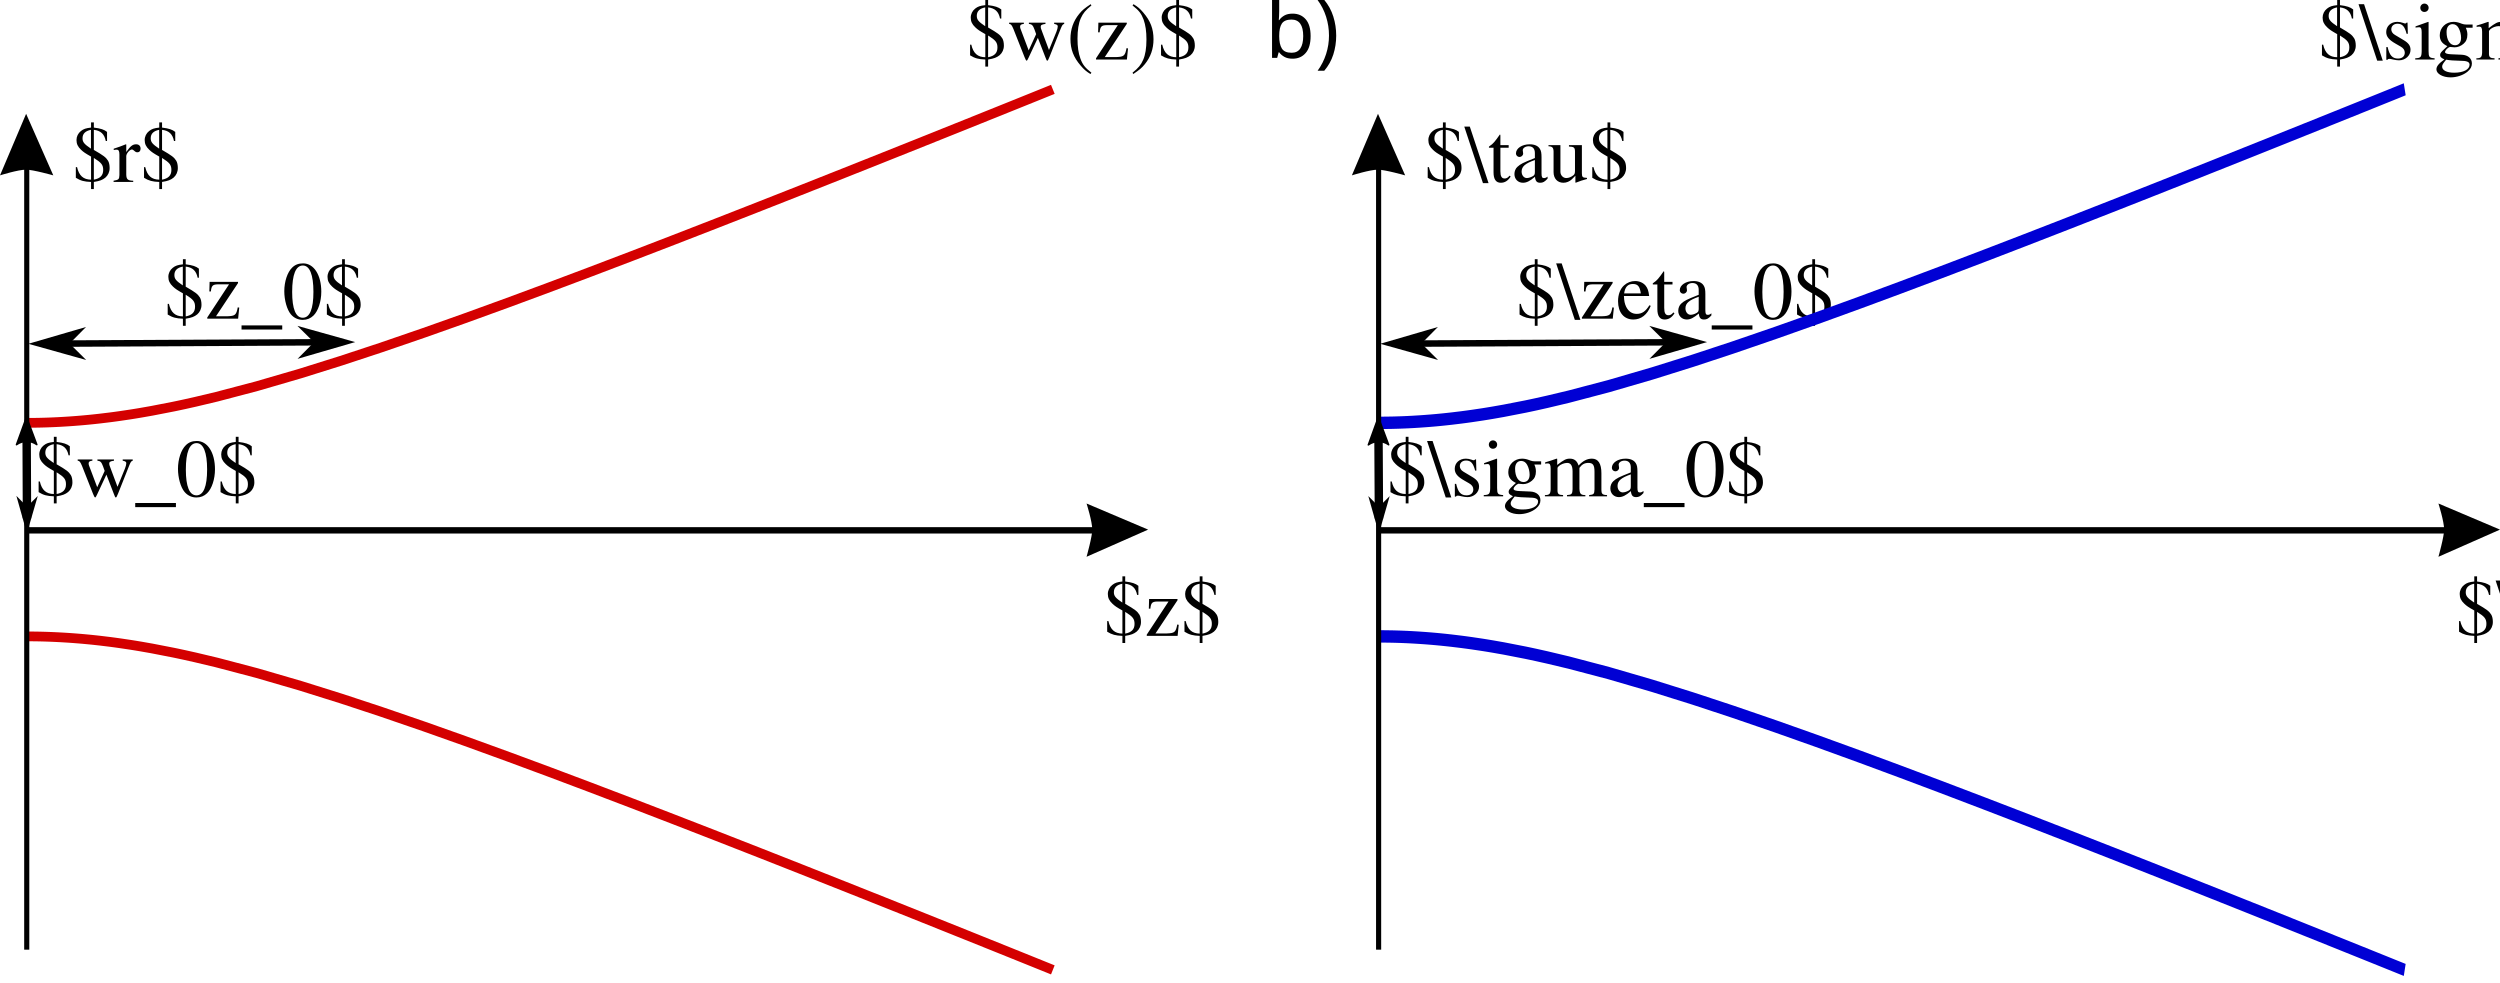
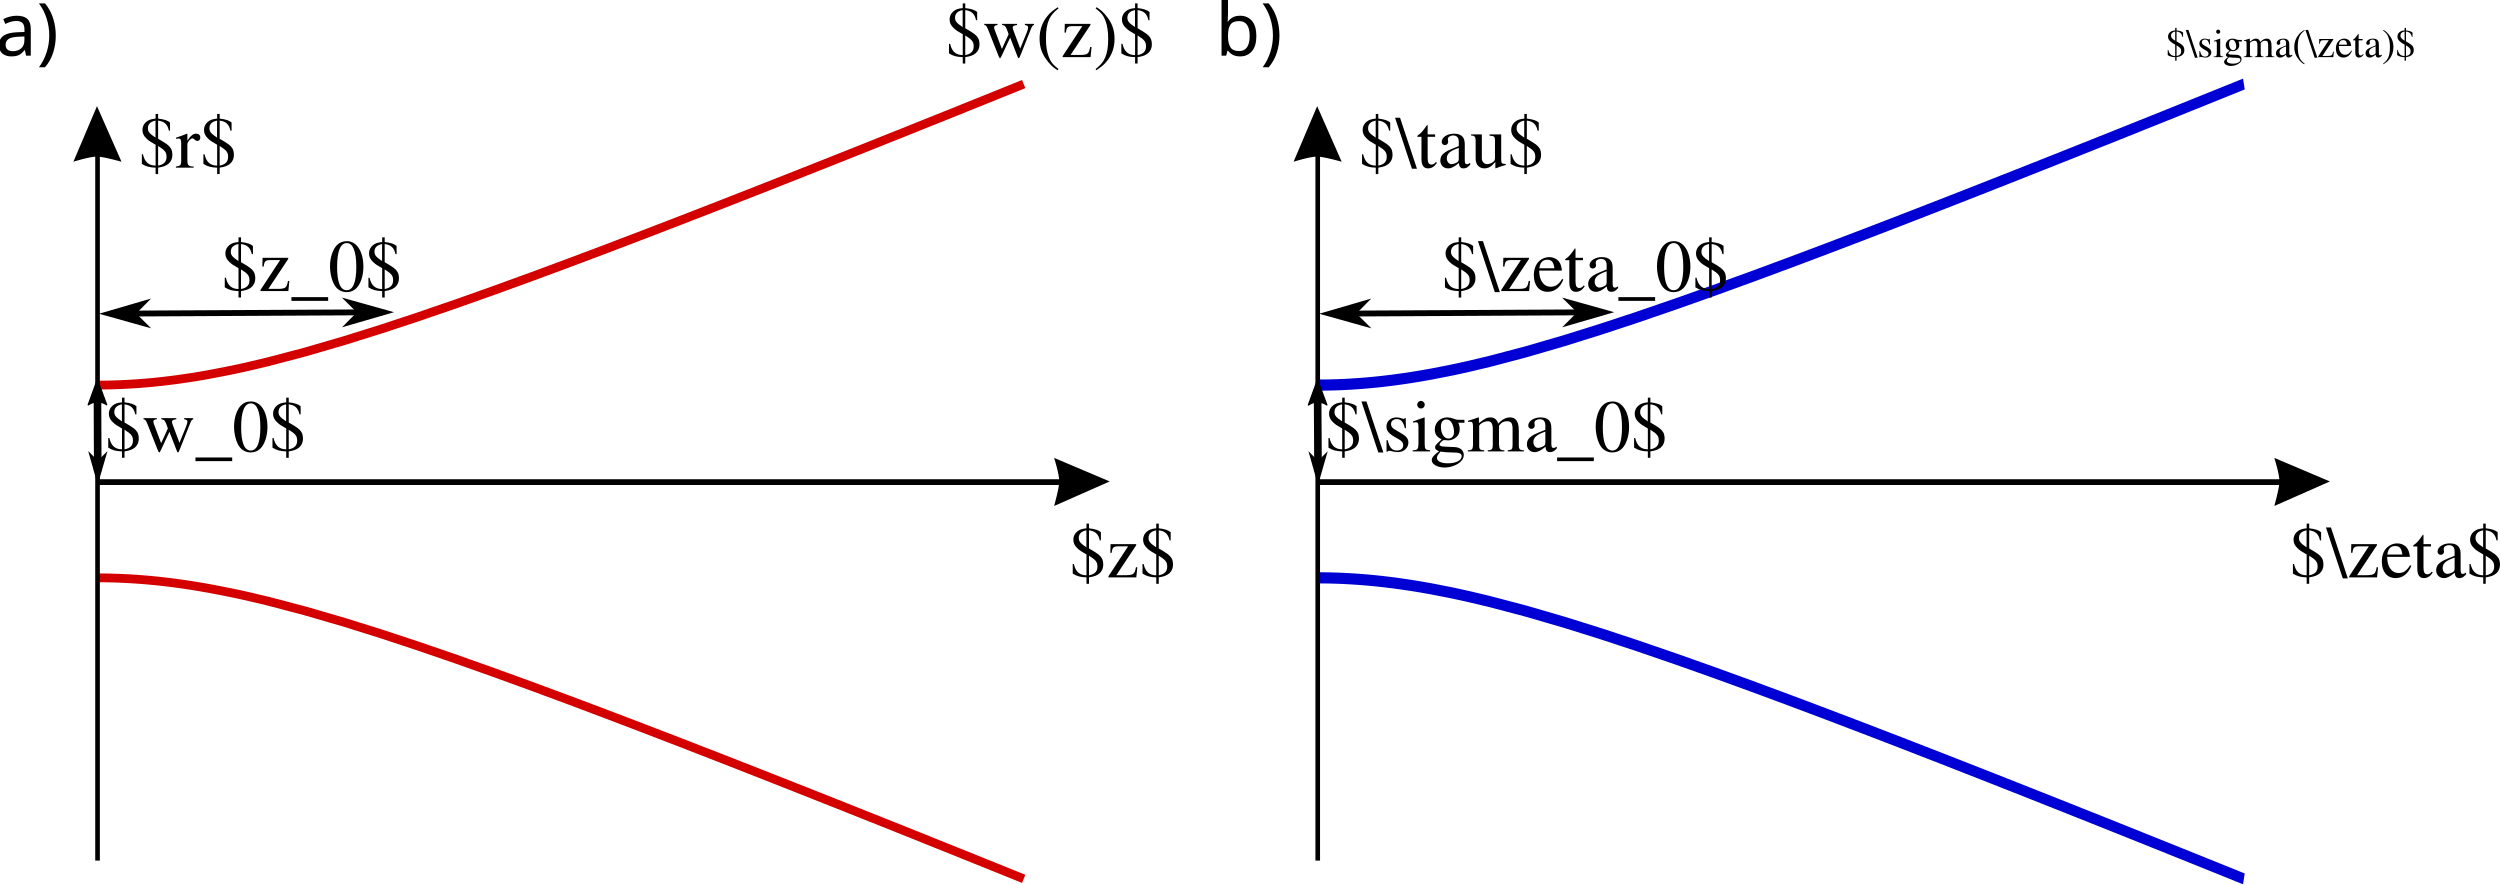
- <svg xmlns="http://www.w3.org/2000/svg" width="217.22mm" height="85.335mm" viewBox="0 0 769.677 302.369" id="svg4927" version="1.1">
+ <svg xmlns="http://www.w3.org/2000/svg" width="240.663mm" height="85.123mm" viewBox="0 0 852.743 301.617" id="svg4927" version="1.1">
  <defs id="defs4929">
-     <marker orient="auto" refY="0.0" refX="0.0" id="Arrow1Sstart" style="overflow:visible">
-       <path id="path959" d="M 0.0,0.0 L 5.0,-5.0 L -12.5,0.0 L 5.0,5.0 L 0.0,0.0 z " style="fill-rule:evenodd;stroke:#000000;stroke-width:1pt;stroke-opacity:1;fill:#000000;fill-opacity:1" transform="scale(0.2) translate(6,0)" />
+     <marker orient="auto" refY="0" refX="0" id="Arrow1Sstart" style="overflow:visible">
+       <path id="path959" d="M 0,0 5,-5 -12.5,0 5,5 Z" style="fill:#000000;fill-opacity:1;fill-rule:evenodd;stroke:#000000;stroke-width:1pt;stroke-opacity:1" transform="matrix(0.2,0,0,0.2,1.2,0)" />
    </marker>
-     <marker orient="auto" refY="0.0" refX="0.0" id="marker1267" style="overflow:visible;">
-       <path id="path1265" style="fill-rule:evenodd;stroke-width:0.625;stroke-linejoin:round;stroke:#000000;stroke-opacity:1;fill:#000000;fill-opacity:1" d="M 8.719,4.034 L -2.207,0.016 L 8.719,-4.002 C 6.973,-1.63 6.983,1.616 8.719,4.034 z " transform="scale(0.3) rotate(180) translate(-2.3,0)" />
+     <marker orient="auto" refY="0" refX="0" id="marker1267" style="overflow:visible">
+       <path id="path1265" style="fill:#000000;fill-opacity:1;fill-rule:evenodd;stroke:#000000;stroke-width:0.625;stroke-linejoin:round;stroke-opacity:1" d="M 8.719,4.034 -2.207,0.016 8.719,-4.002 c -1.745,2.372 -1.735,5.617 -6e-7,8.035 z" transform="matrix(-0.3,0,0,-0.3,0.69,0)" />
    </marker>
-     <marker orient="auto" refY="0.0" refX="0.0" id="Arrow2Send" style="overflow:visible;">
-       <path id="path980" style="fill-rule:evenodd;stroke-width:0.625;stroke-linejoin:round;stroke:#000000;stroke-opacity:1;fill:#000000;fill-opacity:1" d="M 8.719,4.034 L -2.207,0.016 L 8.719,-4.002 C 6.973,-1.63 6.983,1.616 8.719,4.034 z " transform="scale(0.3) rotate(180) translate(-2.3,0)" />
+     <marker orient="auto" refY="0" refX="0" id="Arrow2Send" style="overflow:visible">
+       <path id="path980" style="fill:#000000;fill-opacity:1;fill-rule:evenodd;stroke:#000000;stroke-width:0.625;stroke-linejoin:round;stroke-opacity:1" d="M 8.719,4.034 -2.207,0.016 8.719,-4.002 c -1.745,2.372 -1.735,5.617 -6e-7,8.035 z" transform="matrix(-0.3,0,0,-0.3,0.69,0)" />
    </marker>
    <marker orient="auto" refY="0" refX="0" id="Arrow1Mstart-17" style="overflow:visible">
-       <path id="path4575-70" d="M 0,0 5,-5 -12.5,0 5,5 0,0 Z" style="fill-rule:evenodd;stroke:#000000;stroke-width:1pt" transform="matrix(0.4,0,0,0.4,4,0)" />
+       <path id="path4575-70" d="M 0,0 5,-5 -12.5,0 5,5 Z" style="fill-rule:evenodd;stroke:#000000;stroke-width:1pt" transform="matrix(0.4,0,0,0.4,4,0)" />
    </marker>
    <marker orient="auto" refY="0" refX="0" id="Arrow1Mend-76" style="overflow:visible">
-       <path id="path4578-4" d="M 0,0 5,-5 -12.5,0 5,5 0,0 Z" style="fill-rule:evenodd;stroke:#000000;stroke-width:1pt" transform="matrix(-0.4,0,0,-0.4,-4,0)" />
+       <path id="path4578-4" d="M 0,0 5,-5 -12.5,0 5,5 Z" style="fill-rule:evenodd;stroke:#000000;stroke-width:1pt" transform="matrix(-0.4,0,0,-0.4,-4,0)" />
    </marker>
    <marker orient="auto" refY="0" refX="0" id="Arrow1Mstart-17-3" style="overflow:visible">
-       <path id="path4575-70-6" d="M 0,0 5,-5 -12.5,0 5,5 0,0 Z" style="fill-rule:evenodd;stroke:#000000;stroke-width:1pt" transform="matrix(0.4,0,0,0.4,4,0)" />
+       <path id="path4575-70-6" d="M 0,0 5,-5 -12.5,0 5,5 Z" style="fill-rule:evenodd;stroke:#000000;stroke-width:1pt" transform="matrix(0.4,0,0,0.4,4,0)" />
    </marker>
    <marker orient="auto" refY="0" refX="0" id="Arrow1Mend-76-7" style="overflow:visible">
-       <path id="path4578-4-5" d="M 0,0 5,-5 -12.5,0 5,5 0,0 Z" style="fill-rule:evenodd;stroke:#000000;stroke-width:1pt" transform="matrix(-0.4,0,0,-0.4,-4,0)" />
+       <path id="path4578-4-5" d="M 0,0 5,-5 -12.5,0 5,5 Z" style="fill-rule:evenodd;stroke:#000000;stroke-width:1pt" transform="matrix(-0.4,0,0,-0.4,-4,0)" />
    </marker>
    <marker orient="auto" refY="0" refX="0" id="Arrow1Mstart-17-36" style="overflow:visible">
      <path id="path4575-70-7" d="M 0,0 5,-5 -12.5,0 5,5 Z" style="fill-rule:evenodd;stroke:#000000;stroke-width:1pt" transform="matrix(0.4,0,0,0.4,4,0)" />
    </marker>
    <marker orient="auto" refY="0" refX="0" id="Arrow1Mend-76-5" style="overflow:visible">
      <path id="path4578-4-3" d="M 0,0 5,-5 -12.5,0 5,5 Z" style="fill-rule:evenodd;stroke:#000000;stroke-width:1pt" transform="matrix(-0.4,0,0,-0.4,-4,0)" />
    </marker>
    <marker orient="auto" refY="0" refX="0" id="Arrow1Sstart-6" style="overflow:visible">
      <path id="path959-2" d="M 0,0 5,-5 -12.5,0 5,5 Z" style="fill:#000000;fill-opacity:1;fill-rule:evenodd;stroke:#000000;stroke-width:1pt;stroke-opacity:1" transform="matrix(0.2,0,0,0.2,1.2,0)" />
    </marker>
    <marker orient="auto" refY="0" refX="0" id="Arrow2Send-9" style="overflow:visible">
      <path id="path980-1" style="fill:#000000;fill-opacity:1;fill-rule:evenodd;stroke:#000000;stroke-width:0.625;stroke-linejoin:round;stroke-opacity:1" d="M 8.719,4.034 -2.207,0.016 8.719,-4.002 c -1.745,2.372 -1.735,5.617 -6e-7,8.035 z" transform="matrix(-0.3,0,0,-0.3,0.69,0)" />
    </marker>
  </defs>
-   <g id="layer1" transform="translate(-410.651,-21.13141)">
-     <g id="g92">
-       <text style="font-size:18.333px;line-height:0%;font-family:Times;fill:#000000;stroke-width:2;stroke-miterlimit:4;stroke-dasharray:none" id="text208-0" font-size="10px" y="216.899" x="1166.614">
-         <tspan style="font-style:normal;font-variant:normal;font-weight:normal;font-stretch:normal;font-size:25.208px;font-family:'Nimbus Roman No9 L';-inkscape-font-specification:'Nimbus Roman No9 L'" id="tspan4720-93">$\zeta$</tspan>
-       </text>
-       <text style="font-size:18.333px;line-height:0%;font-family:Times;fill:#000000;stroke-width:2;stroke-miterlimit:4;stroke-dasharray:none" id="text208-5-6" font-size="10px" y="77.148" x="849.089">
-         <tspan style="font-style:normal;font-variant:normal;font-weight:normal;font-stretch:normal;font-size:25.208px;font-family:'Nimbus Roman No9 L';-inkscape-font-specification:'Nimbus Roman No9 L'" id="tspan4720-9-0">$\tau$</tspan>
-       </text>
-       <text id="text5306-6" y="173.926" x="837.631" style="font-style:normal;font-variant:normal;font-weight:normal;font-stretch:normal;line-height:0%;font-family:msbm10;-inkscape-font-specification:msbm10;letter-spacing:0px;word-spacing:0px;fill:#000000;fill-opacity:1;stroke:none;stroke-width:1px;stroke-linecap:butt;stroke-linejoin:miter;stroke-opacity:1" xml:space="preserve">
-         <tspan style="font-style:normal;font-variant:normal;font-weight:normal;font-stretch:normal;font-size:25.208px;line-height:1.25;font-family:'Nimbus Roman No9 L';-inkscape-font-specification:'Nimbus Roman No9 L'" y="173.926" x="837.631" id="tspan5308-2">$\sigma_0$</tspan>
-       </text>
-       <text id="text5306-8-6" y="39.457" x="1124.408" style="font-style:normal;font-variant:normal;font-weight:normal;font-stretch:normal;line-height:0%;font-family:msbm10;-inkscape-font-specification:msbm10;letter-spacing:0px;word-spacing:0px;fill:#000000;fill-opacity:1;stroke:none;stroke-width:1px;stroke-linecap:butt;stroke-linejoin:miter;stroke-opacity:1" xml:space="preserve">
-         <tspan style="font-style:normal;font-variant:normal;font-weight:normal;font-stretch:normal;font-size:25.208px;line-height:1.25;font-family:'Nimbus Roman No9 L';-inkscape-font-specification:'Nimbus Roman No9 L'" y="39.457" x="1124.408" id="tspan5308-5-1">$\sigma(\zeta)$</tspan>
-       </text>
-       <text id="text4587-3-8" y="119.251" x="877.37" style="font-style:normal;font-weight:normal;line-height:0%;font-family:sans-serif;letter-spacing:0px;word-spacing:0px;fill:#000000;fill-opacity:1;stroke:none" xml:space="preserve">
-         <tspan style="font-style:normal;font-variant:normal;font-weight:normal;font-stretch:normal;font-size:25.208px;line-height:1.25;font-family:'Nimbus Roman No9 L';-inkscape-font-specification:'Nimbus Roman No9 L'" y="119.251" x="877.37" id="tspan4589-3-7">$\zeta_0$</tspan>
-       </text>
-       <text style="font-size:18.333px;line-height:0%;font-family:Times;fill:#000000;stroke-width:2;stroke-miterlimit:4;stroke-dasharray:none" id="text208" font-size="10px" y="216.899" x="750.411">
-         <tspan style="font-style:normal;font-variant:normal;font-weight:normal;font-stretch:normal;font-size:25.208px;font-family:'Nimbus Roman No9 L';-inkscape-font-specification:'Nimbus Roman No9 L'" id="tspan4720">$z$</tspan>
-       </text>
-       <text style="font-size:18.333px;line-height:0%;font-family:Times;fill:#000000;stroke-width:2;stroke-miterlimit:4;stroke-dasharray:none" id="text208-5" font-size="10px" y="77.148" x="432.886">
-         <tspan style="font-style:normal;font-variant:normal;font-weight:normal;font-stretch:normal;font-size:25.208px;font-family:'Nimbus Roman No9 L';-inkscape-font-specification:'Nimbus Roman No9 L'" id="tspan4720-9">$r$</tspan>
-       </text>
-       <text id="text5306" y="173.926" x="421.428" style="font-style:normal;font-variant:normal;font-weight:normal;font-stretch:normal;line-height:0%;font-family:msbm10;-inkscape-font-specification:msbm10;letter-spacing:0px;word-spacing:0px;fill:#000000;fill-opacity:1;stroke:none;stroke-width:1px;stroke-linecap:butt;stroke-linejoin:miter;stroke-opacity:1" xml:space="preserve">
-         <tspan style="font-style:normal;font-variant:normal;font-weight:normal;font-stretch:normal;font-size:25.208px;line-height:1.25;font-family:'Nimbus Roman No9 L';-inkscape-font-specification:'Nimbus Roman No9 L'" y="173.926" x="421.428" id="tspan5308">$w_0$</tspan>
-       </text>
-       <text id="text5306-8" y="39.457" x="708.205" style="font-style:normal;font-variant:normal;font-weight:normal;font-stretch:normal;line-height:0%;font-family:msbm10;-inkscape-font-specification:msbm10;letter-spacing:0px;word-spacing:0px;fill:#000000;fill-opacity:1;stroke:none;stroke-width:1px;stroke-linecap:butt;stroke-linejoin:miter;stroke-opacity:1" xml:space="preserve">
-         <tspan style="font-style:normal;font-variant:normal;font-weight:normal;font-stretch:normal;font-size:25.208px;line-height:1.25;font-family:'Nimbus Roman No9 L';-inkscape-font-specification:'Nimbus Roman No9 L'" y="39.457" x="708.205" id="tspan5308-5">$w(z)$</tspan>
-       </text>
-       <text id="text4587-3" y="119.251" x="461.167" style="font-style:normal;font-weight:normal;line-height:0%;font-family:sans-serif;letter-spacing:0px;word-spacing:0px;fill:#000000;fill-opacity:1;stroke:none" xml:space="preserve">
-         <tspan style="font-style:normal;font-variant:normal;font-weight:normal;font-stretch:normal;font-size:25.208px;line-height:1.25;font-family:'Nimbus Roman No9 L';-inkscape-font-specification:'Nimbus Roman No9 L'" y="119.251" x="461.167" id="tspan4589-3">$z_0$</tspan>
-       </text>
-     </g>
+   <g id="layer1" transform="translate(-385.6116,-19.96067)">
    <g id="g129">
      <polyline transform="matrix(0.9844103,0,0,0.9463322,762.6414,131.2133)" style="fill:none;stroke:#000000;stroke-width:2.072;stroke-miterlimit:4;stroke-dasharray:none;stroke-opacity:1" id="polyline194-5" points="74.1,56.212 409.608,56.212 " />
      <path id="polyline158-6" d="m 246.786,45.081 0.105,-1e-4 0.105,-3e-4 0.105,-3e-4 0.105,-4e-4 0.105,-4e-4 0.104,-5e-4 0.105,-6e-4 0.105,-7e-4 0.105,-7e-4 0.105,-7e-4 0.105,-9e-4 0.209,-0.002 0.105,-10e-4 0.105,-0.001 0.21,-0.002 0.105,-0.001 0.105,-0.001 0.209,-0.003 0.105,-0.002 0.105,-0.002 0.21,-0.003 0.419,-0.008 0.114,-0.002 0.114,-0.002 0.227,-0.005 0.455,-0.011 0.114,-0.003 0.114,-0.003 0.227,-0.006 0.455,-0.013 0.114,-0.004 0.114,-0.004 0.227,-0.007 0.455,-0.016 0.91,-0.035 0.114,-0.005 0.114,-0.005 0.228,-0.01 0.455,-0.02 0.91,-0.044 0.113,-0.006 0.114,-0.006 0.228,-0.012 0.455,-0.025 0.91,-0.054 0.106,-0.007 0.106,-0.007 0.212,-0.013 0.425,-0.028 0.849,-0.058 1.699,-0.128 0.106,-0.009 0.106,-0.009 0.212,-0.017 0.425,-0.035 0.849,-0.073 1.699,-0.157 0.115,-0.011 0.115,-0.011 0.23,-0.023 0.46,-0.046 0.921,-0.095 1.841,-0.201 3.682,-0.445 0.112,-0.015 0.113,-0.015 0.226,-0.029 0.452,-0.059 0.904,-0.121 1.807,-0.251 3.615,-0.534 6.743,-1.102 7.312,-1.322 6.826,-1.327 6.691,-1.37 7.261,-1.548 6.775,-1.49 7.344,-1.655 6.857,-1.576 6.723,-1.569 7.293,-1.724 6.806,-1.626 7.376,-1.778 7.241,-1.759 6.755,-1.651 7.325,-1.8 6.838,-1.688 6.703,-1.661 7.273,-1.809 6.787,-1.693 0.118,-0.03 0.119,-0.03 0.237,-0.059 0.473,-0.118 0.947,-0.237 1.894,-0.474 0.118,-0.03 0.119,-0.03 0.237,-0.059 0.473,-0.118 0.947,-0.237 0.118,-0.03 0.119,-0.03 0.237,-0.059 0.473,-0.119 0.118,-0.03 0.119,-0.03 0.236,-0.059 0.119,-0.03 0.118,-0.03 0.119,-0.03 0.118,-0.03" style="fill:none;stroke:#0000d4;stroke-width:1.29;stroke-miterlimit:4;stroke-dasharray:none;stroke-opacity:1" transform="matrix(1.831894,0,0,2.953207,383.4319,18.17918)" />
      <path id="polyline160-2" d="m 246.577,67.344 0.104,1e-4 0.105,1e-4 0.105,10e-5 0.105,3e-4 0.105,3e-4 0.105,4e-4 0.105,4e-4 0.104,5e-4 0.105,6e-4 0.105,7e-4 0.105,7e-4 0.105,7e-4 0.105,9e-4 0.209,0.002 0.105,0.001 0.105,0.001 0.21,0.002 0.105,0.001 0.105,0.001 0.209,0.003 0.105,0.002 0.105,0.002 0.21,0.003 0.419,0.008 0.114,0.002 0.114,0.002 0.227,0.005 0.455,0.011 0.114,0.003 0.114,0.003 0.227,0.006 0.455,0.013 0.114,0.004 0.114,0.004 0.227,0.007 0.455,0.016 0.91,0.035 0.114,0.005 0.114,0.005 0.228,0.01 0.455,0.02 0.91,0.044 0.113,0.006 0.114,0.006 0.228,0.012 0.455,0.025 0.91,0.054 0.106,0.007 0.106,0.007 0.212,0.013 0.425,0.028 0.849,0.058 1.699,0.128 0.106,0.009 0.106,0.009 0.212,0.017 0.425,0.035 0.849,0.073 1.699,0.157 0.115,0.011 0.115,0.011 0.23,0.023 0.46,0.046 0.921,0.095 1.841,0.201 3.682,0.445 0.112,0.015 0.113,0.015 0.226,0.029 0.452,0.059 0.904,0.121 1.807,0.251 3.615,0.534 6.743,1.102 7.312,1.322 6.826,1.327 6.691,1.37 7.261,1.548 6.775,1.49 7.344,1.655 6.857,1.576 6.723,1.569 7.293,1.724 6.806,1.626 7.376,1.778 7.241,1.759 6.755,1.651 7.325,1.8 6.838,1.688 6.703,1.661 7.273,1.809 6.787,1.693 0.118,0.03 0.119,0.029 0.237,0.059 0.473,0.119 0.947,0.236 1.894,0.474 0.118,0.03 0.119,0.029 0.237,0.059 0.473,0.119 0.947,0.237 0.118,0.03 0.119,0.029 0.237,0.06 0.473,0.118 0.118,0.03 0.119,0.029 0.236,0.06 0.119,0.029 0.118,0.03 0.119,0.03 0.118,0.029" style="fill:none;stroke:#0000d4;stroke-width:1.29;stroke-miterlimit:4;stroke-dasharray:none;stroke-opacity:1" transform="matrix(1.831894,0,0,2.953207,383.4319,18.17918)" />
-       <polygon transform="matrix(1.831894,0,0,2.953207,412.7644,18.17918)" style="opacity:1;fill:#000000;fill-rule:evenodd;stroke:none" id="polygon201-1" points="409.137,57.887 408.805,58.699 408.653,59.044 419,56.212 408.653,53.49 408.653,53.49 408.805,53.799 409.137,54.542 409.313,54.989 409.466,55.44 409.572,55.859 409.608,56.212 409.572,56.532 409.466,56.946 409.313,57.412 " />
+       <polygon transform="matrix(1.831894,0,0,2.953207,412.7644,18.17918)" style="opacity:1;fill:#000000;fill-rule:evenodd;stroke:none" id="polygon201-1" points="408.653,59.044 419,56.212 408.653,53.49 408.653,53.49 408.805,53.799 409.137,54.542 409.313,54.989 409.466,55.44 409.572,55.859 409.608,56.212 409.572,56.532 409.466,56.946 409.313,57.412 409.137,57.887 408.805,58.699 " />
      <path id="path6432-6-7" d="m 932.271,126.466 -1.416,0.007 -91.326,0.48" style="fill:none;stroke:#000000;stroke-width:2;stroke-linecap:butt;stroke-linejoin:miter;stroke-miterlimit:4;stroke-dasharray:none;stroke-opacity:1;marker-start:url(#Arrow1Mstart-17-3);marker-end:url(#Arrow1Mend-76-7)" />
    </g>
-     <polygon points="408.805,58.699 408.653,59.044 419,56.212 408.653,53.49 408.653,53.49 408.805,53.799 409.137,54.542 409.313,54.989 409.466,55.44 409.572,55.859 409.608,56.212 409.572,56.532 409.466,56.946 409.313,57.412 409.137,57.887 " id="polygon201-6-2" style="opacity:1;fill:#000000;fill-rule:evenodd;stroke:none" transform="matrix(0,-1.831894,2.953207,0,668.8881,823.7308)" />
+     <polygon points="419,56.212 408.653,53.49 408.653,53.49 408.805,53.799 409.137,54.542 409.313,54.989 409.466,55.44 409.572,55.859 409.608,56.212 409.572,56.532 409.466,56.946 409.313,57.412 409.137,57.887 408.805,58.699 408.653,59.044 " id="polygon201-6-2" style="opacity:1;fill:#000000;fill-rule:evenodd;stroke:none" transform="matrix(0,-1.831894,2.953207,0,668.8881,823.7308)" />
    <polyline points="246.55,99.325 246.55,99.299 246.55,99.272 246.55,99.219 246.55,99.113 246.55,98.902 246.55,98.479 246.55,97.632 246.55,95.798 246.55,94.084 246.55,92.405 246.55,90.583 246.55,88.882 246.55,87.04 246.55,85.23 246.55,83.543 246.55,81.713 246.55,80.005 246.55,78.33 246.55,76.513 246.55,74.817 246.55,72.979 246.55,71.175 246.55,69.492 246.55,67.667 246.55,65.964 246.55,64.118 246.55,62.306 246.55,60.615 246.55,58.782 246.55,57.071 246.55,55.393 246.55,53.573 246.55,51.874 246.55,50.034 246.55,48.226 246.55,46.541 246.55,44.713 246.55,43.006 246.55,41.333 246.55,39.518 246.55,37.824 246.55,35.988 246.55,34.274 246.55,32.593 246.55,30.77 246.55,29.068 246.55,27.224 246.55,25.414 246.55,23.725 246.55,21.894 246.55,20.185 246.55,18.509 246.55,16.691 246.55,14.994 246.55,14.964 246.55,14.935 246.55,14.876 246.55,14.757 246.55,14.521 246.55,14.047 246.55,14.017 246.55,13.988 246.55,13.929 246.55,13.81 246.55,13.573 246.55,13.544 246.55,13.514 246.55,13.455 246.55,13.337 246.55,13.307 246.55,13.278 246.55,13.218 246.55,13.189 246.55,13.159 246.55,13.13 246.55,13.1 " id="polyline52-9" style="fill:none;stroke:#000000;stroke-width:0.86;stroke-miterlimit:4;stroke-dasharray:none;stroke-dashoffset:0;stroke-opacity:1" transform="matrix(1.831894,0,0,2.953207,383.4319,20.17918)" />
    <polyline points="74.1,56.212 409.608,56.212 " id="polyline194" style="fill:none;stroke:#000000;stroke-width:2.067;stroke-miterlimit:4;stroke-dasharray:none;stroke-opacity:1" transform="matrix(0.9870195,0,0,0.9488405,345.3697,131.0723)" />
    <path style="fill:none;stroke:#d40000;stroke-width:3;stroke-miterlimit:4;stroke-dasharray:none;stroke-opacity:1" d="m 418.739,151.312 h 0.192 l 0.191,-3e-4 0.192,-2.9e-4 0.192,-3e-4 0.192,-8.8e-4 0.192,-8.9e-4 0.192,-0.001 0.192,-0.001 0.191,-0.001 0.192,-0.002 0.192,-0.002 0.192,-0.002 0.192,-0.002 0.192,-0.003 0.383,-0.006 0.192,-0.003 0.192,-0.003 0.385,-0.007 0.192,-0.004 0.192,-0.004 0.383,-0.009 0.192,-0.005 0.192,-0.005 0.385,-0.01 0.768,-0.023 0.209,-0.007 0.209,-0.007 0.416,-0.015 0.834,-0.032 0.209,-0.009 0.209,-0.009 0.416,-0.018 0.834,-0.039 0.209,-0.01 0.209,-0.011 0.416,-0.022 0.834,-0.046 1.667,-0.103 0.209,-0.014 0.209,-0.014 0.418,-0.029 0.834,-0.06 1.667,-0.131 0.207,-0.017 0.209,-0.017 0.418,-0.036 0.834,-0.074 1.667,-0.158 0.194,-0.019 0.194,-0.019 0.388,-0.04 0.779,-0.082 1.555,-0.171 3.112,-0.377 0.194,-0.025 0.194,-0.025 0.388,-0.051 0.779,-0.104 1.555,-0.216 3.112,-0.463 0.211,-0.033 0.211,-0.033 0.421,-0.067 0.843,-0.135 1.687,-0.28 3.373,-0.594 6.745,-1.315 0.205,-0.043 0.207,-0.043 0.414,-0.086 0.828,-0.175 1.656,-0.356 3.31,-0.74 6.622,-1.578 12.352,-3.254 13.395,-3.903 12.505,-3.92 12.257,-4.046 13.301,-4.571 12.411,-4.4 13.453,-4.889 12.561,-4.655 12.316,-4.634 13.36,-5.09 12.468,-4.802 13.512,-5.25 13.265,-5.194 12.374,-4.875 13.419,-5.315 12.526,-4.985 12.279,-4.906 13.323,-5.341 12.433,-5 0.216,-0.087 0.218,-0.087 0.434,-0.175 0.866,-0.349 1.735,-0.699 3.47,-1.399 0.216,-0.087 0.218,-0.088 0.434,-0.175 0.866,-0.35 1.735,-0.7 0.216,-0.087 0.218,-0.088 0.434,-0.175 0.866,-0.35 0.216,-0.087 0.218,-0.088 0.432,-0.175 0.218,-0.087 0.216,-0.088 0.218,-0.087 0.216,-0.088" id="polyline158" />
    <path style="fill:none;stroke:#d40000;stroke-width:3;stroke-miterlimit:4;stroke-dasharray:none;stroke-opacity:1" d="m 418.739,217.06 h 0.192 l 0.191,2.9e-4 0.192,3e-4 0.192,2.9e-4 0.192,8.9e-4 0.192,8.8e-4 0.192,10e-4 0.192,0.001 0.191,0.001 0.192,0.002 0.192,0.002 0.192,0.002 0.192,0.002 0.192,0.003 0.383,0.006 0.192,0.003 0.192,0.003 0.385,0.007 0.192,0.004 0.192,0.004 0.383,0.009 0.192,0.005 0.192,0.005 0.385,0.01 0.768,0.023 0.209,0.007 0.209,0.007 0.416,0.015 0.834,0.032 0.209,0.009 0.209,0.009 0.416,0.018 0.834,0.039 0.209,0.01 0.209,0.011 0.416,0.022 0.834,0.046 1.667,0.103 0.209,0.014 0.209,0.014 0.418,0.029 0.834,0.06 1.667,0.131 0.207,0.017 0.209,0.017 0.418,0.036 0.834,0.074 1.667,0.158 0.194,0.019 0.194,0.019 0.388,0.04 0.779,0.082 1.555,0.171 3.112,0.377 0.194,0.025 0.194,0.025 0.388,0.051 0.779,0.104 1.555,0.216 3.112,0.463 0.211,0.033 0.211,0.033 0.421,0.067 0.843,0.135 1.687,0.28 3.373,0.594 6.745,1.315 0.205,0.043 0.207,0.043 0.414,0.086 0.828,0.175 1.656,0.356 3.31,0.74 6.622,1.578 12.352,3.254 13.395,3.903 12.505,3.92 12.257,4.046 13.301,4.571 12.411,4.4 13.453,4.889 12.561,4.655 12.316,4.634 13.36,5.09 12.468,4.802 13.512,5.25 13.265,5.194 12.374,4.875 13.419,5.315 12.526,4.985 12.279,4.906 13.323,5.341 12.433,4.999 0.216,0.089 0.218,0.086 0.434,0.174 0.866,0.351 1.735,0.697 3.47,1.4 0.216,0.089 0.218,0.086 0.434,0.174 0.866,0.351 1.735,0.7 0.216,0.089 0.218,0.086 0.434,0.177 0.866,0.348 0.216,0.089 0.218,0.086 0.432,0.177 0.218,0.086 0.216,0.089 0.218,0.089 0.216,0.086" id="polyline160" />
-     <polygon points="408.653,53.49 408.805,53.799 409.137,54.542 409.313,54.989 409.466,55.44 409.572,55.859 409.608,56.212 409.572,56.532 409.466,56.946 409.313,57.412 409.137,57.887 408.805,58.699 408.653,59.044 419,56.212 408.653,53.49 " id="polygon201" style="opacity:1;fill:#000000;fill-rule:evenodd;stroke:none" transform="matrix(1.831894,0,0,2.953207,-3.438537,18.17918)" />
-     <polygon points="408.653,53.49 408.653,53.49 408.805,53.799 409.137,54.542 409.313,54.989 409.466,55.44 409.572,55.859 409.608,56.212 409.572,56.532 409.466,56.946 409.313,57.412 409.137,57.887 408.805,58.699 408.653,59.044 419,56.212 " id="polygon201-6" style="opacity:1;fill:#000000;fill-rule:evenodd;stroke:none" transform="matrix(0,-1.831894,2.953207,0,252.6851,823.7308)" />
+     <polygon points="409.137,54.542 409.313,54.989 409.466,55.44 409.572,55.859 409.608,56.212 409.572,56.532 409.466,56.946 409.313,57.412 409.137,57.887 408.805,58.699 408.653,59.044 419,56.212 408.653,53.49 408.805,53.799 " id="polygon201" style="opacity:1;fill:#000000;fill-rule:evenodd;stroke:none" transform="matrix(1.831894,0,0,2.953207,-3.438537,18.17918)" />
+     <polygon points="408.805,53.799 409.137,54.542 409.313,54.989 409.466,55.44 409.572,55.859 409.608,56.212 409.572,56.532 409.466,56.946 409.313,57.412 409.137,57.887 408.805,58.699 408.653,59.044 419,56.212 408.653,53.49 " id="polygon201-6" style="opacity:1;fill:#000000;fill-rule:evenodd;stroke:none" transform="matrix(0,-1.831894,2.953207,0,252.6851,823.7308)" />
    <path style="fill:none;stroke:#000000;stroke-width:2;stroke-linecap:butt;stroke-linejoin:miter;stroke-miterlimit:4;stroke-dasharray:none;stroke-opacity:1;marker-start:url(#Arrow1Mstart-17);marker-end:url(#Arrow1Mend-76)" d="m 516.068,126.466 -1.416,0.007 -91.326,0.48" id="path6432-6" />
    <polyline points="246.55,99.325 246.55,99.299 246.55,99.272 246.55,99.219 246.55,99.113 246.55,98.902 246.55,98.479 246.55,97.632 246.55,95.798 246.55,94.084 246.55,92.405 246.55,90.583 246.55,88.882 246.55,87.04 246.55,85.23 246.55,83.543 246.55,81.713 246.55,80.005 246.55,78.33 246.55,76.513 246.55,74.817 246.55,72.979 246.55,71.175 246.55,69.492 246.55,67.667 246.55,65.964 246.55,64.118 246.55,62.306 246.55,60.615 246.55,58.782 246.55,57.071 246.55,55.393 246.55,53.573 246.55,51.874 246.55,50.034 246.55,48.226 246.55,46.541 246.55,44.713 246.55,43.006 246.55,41.333 246.55,39.518 246.55,37.824 246.55,35.988 246.55,34.274 246.55,32.593 246.55,30.77 246.55,29.068 246.55,27.224 246.55,25.414 246.55,23.725 246.55,21.894 246.55,20.185 246.55,18.509 246.55,16.691 246.55,14.994 246.55,14.964 246.55,14.935 246.55,14.876 246.55,14.757 246.55,14.521 246.55,14.047 246.55,14.017 246.55,13.988 246.55,13.929 246.55,13.81 246.55,13.573 246.55,13.544 246.55,13.514 246.55,13.455 246.55,13.337 246.55,13.307 246.55,13.278 246.55,13.218 246.55,13.189 246.55,13.159 246.55,13.13 246.55,13.1 " id="polyline52" style="fill:none;stroke:#000000;stroke-width:0.86;stroke-miterlimit:4;stroke-dasharray:none;stroke-dashoffset:0;stroke-opacity:1" transform="matrix(1.831894,0,0,2.953207,-32.77109,20.17918)" />
    <path style="fill:none;stroke:#000000;stroke-width:2.593;stroke-linecap:butt;stroke-linejoin:miter;stroke-miterlimit:4;stroke-dasharray:none;stroke-opacity:1;marker-start:url(#Arrow1Sstart);marker-end:url(#Arrow2Send)" d="m 418.953,180.703 0.002,-0.423 -0.11,-27.251" id="path6432-6-5" />
    <path style="fill:none;stroke:#000000;stroke-width:2.593;stroke-linecap:butt;stroke-linejoin:miter;stroke-miterlimit:4;stroke-dasharray:none;stroke-opacity:1;marker-start:url(#Arrow1Sstart-6);marker-end:url(#Arrow2Send-9)" d="m 835.185,180.757 0.001,-0.423 -0.151,-27.251" id="path6432-6-5-2" />
-     <text xml:space="preserve" style="font-style:normal;font-weight:normal;font-size:37.5px;line-height:1.25;font-family:sans-serif;letter-spacing:0px;word-spacing:0px;fill:#000000;fill-opacity:1;stroke:none;stroke-width:0.938" x="384.11" y="38.955" id="text3674">
-       <tspan id="tspan3672" x="384.11" y="38.955" style="font-size:25px;stroke-width:0.938">a)</tspan>
-     </text>
-     <text xml:space="preserve" style="font-style:normal;font-weight:normal;font-size:37.5px;line-height:1.25;font-family:sans-serif;letter-spacing:0px;word-spacing:0px;fill:#000000;fill-opacity:1;stroke:none;stroke-width:0.938" x="800.152" y="38.955" id="text3674-7">
-       <tspan id="tspan3672-0" x="800.152" y="38.955" style="font-size:25px;stroke-width:0.938">b)</tspan>
-     </text>
+     <g id="g123">
+       <g id="g95">
+         <g id="g92">
+           <text style="font-size:18.333px;line-height:0%;font-family:Times;fill:#000000;stroke-width:2;stroke-miterlimit:4;stroke-dasharray:none" id="text208-0" font-size="10px" y="216.899" x="1166.614">
+             <tspan style="font-style:normal;font-variant:normal;font-weight:normal;font-stretch:normal;font-size:25.208px;font-family:'Nimbus Roman No9 L';-inkscape-font-specification:'Nimbus Roman No9 L'" id="tspan4720-93">$\zeta$</tspan>
+           </text>
+           <text style="font-size:18.333px;line-height:0%;font-family:Times;fill:#000000;stroke-width:2;stroke-miterlimit:4;stroke-dasharray:none" id="text208-5-6" font-size="10px" y="77.148" x="849.089">
+             <tspan style="font-style:normal;font-variant:normal;font-weight:normal;font-stretch:normal;font-size:25.208px;font-family:'Nimbus Roman No9 L';-inkscape-font-specification:'Nimbus Roman No9 L'" id="tspan4720-9-0">$\tau$</tspan>
+           </text>
+           <text id="text5306-6" y="173.926" x="837.631" style="font-style:normal;font-variant:normal;font-weight:normal;font-stretch:normal;line-height:0%;font-family:msbm10;-inkscape-font-specification:msbm10;letter-spacing:0px;word-spacing:0px;fill:#000000;fill-opacity:1;stroke:none;stroke-width:1px;stroke-linecap:butt;stroke-linejoin:miter;stroke-opacity:1" xml:space="preserve">
+             <tspan style="font-style:normal;font-variant:normal;font-weight:normal;font-stretch:normal;font-size:25.208px;line-height:1.25;font-family:'Nimbus Roman No9 L';-inkscape-font-specification:'Nimbus Roman No9 L'" y="173.926" x="837.631" id="tspan5308-2">$\sigma_0$</tspan>
+           </text>
+           <text id="text5306-8-6" y="39.457" x="1124.408" style="font-style:normal;font-variant:normal;font-weight:normal;font-stretch:normal;line-height:0%;font-family:msbm10;-inkscape-font-specification:msbm10;letter-spacing:0px;word-spacing:0px;fill:#000000;fill-opacity:1;stroke:none;stroke-width:1px;stroke-linecap:butt;stroke-linejoin:miter;stroke-opacity:1" xml:space="preserve">
+             <tspan style="font-style:normal;font-variant:normal;font-weight:normal;font-stretch:normal;font-size:13.75px;line-height:1.25;font-family:'Nimbus Roman No9 L';-inkscape-font-specification:'Nimbus Roman No9 L'" y="39.457" x="1124.408" id="tspan5308-5-1">$\sigma(\zeta)$</tspan>
+           </text>
+           <text id="text4587-3-8" y="119.251" x="877.37" style="font-style:normal;font-weight:normal;line-height:0%;font-family:sans-serif;letter-spacing:0px;word-spacing:0px;fill:#000000;fill-opacity:1;stroke:none" xml:space="preserve">
+             <tspan style="font-style:normal;font-variant:normal;font-weight:normal;font-stretch:normal;font-size:25.208px;line-height:1.25;font-family:'Nimbus Roman No9 L';-inkscape-font-specification:'Nimbus Roman No9 L'" y="119.251" x="877.37" id="tspan4589-3-7">$\zeta_0$</tspan>
+           </text>
+           <text style="font-size:18.333px;line-height:0%;font-family:Times;fill:#000000;stroke-width:2;stroke-miterlimit:4;stroke-dasharray:none" id="text208" font-size="10px" y="216.899" x="750.411">
+             <tspan style="font-style:normal;font-variant:normal;font-weight:normal;font-stretch:normal;font-size:25.208px;font-family:'Nimbus Roman No9 L';-inkscape-font-specification:'Nimbus Roman No9 L'" id="tspan4720">$z$</tspan>
+           </text>
+           <text style="font-size:18.333px;line-height:0%;font-family:Times;fill:#000000;stroke-width:2;stroke-miterlimit:4;stroke-dasharray:none" id="text208-5" font-size="10px" y="77.148" x="432.886">
+             <tspan style="font-style:normal;font-variant:normal;font-weight:normal;font-stretch:normal;font-size:25.208px;font-family:'Nimbus Roman No9 L';-inkscape-font-specification:'Nimbus Roman No9 L'" id="tspan4720-9">$r$</tspan>
+           </text>
+           <text id="text5306" y="173.926" x="421.428" style="font-style:normal;font-variant:normal;font-weight:normal;font-stretch:normal;line-height:0%;font-family:msbm10;-inkscape-font-specification:msbm10;letter-spacing:0px;word-spacing:0px;fill:#000000;fill-opacity:1;stroke:none;stroke-width:1px;stroke-linecap:butt;stroke-linejoin:miter;stroke-opacity:1" xml:space="preserve">
+             <tspan style="font-style:normal;font-variant:normal;font-weight:normal;font-stretch:normal;font-size:25.208px;line-height:1.25;font-family:'Nimbus Roman No9 L';-inkscape-font-specification:'Nimbus Roman No9 L'" y="173.926" x="421.428" id="tspan5308">$w_0$</tspan>
+           </text>
+           <text id="text5306-8" y="39.457" x="708.205" style="font-style:normal;font-variant:normal;font-weight:normal;font-stretch:normal;line-height:0%;font-family:msbm10;-inkscape-font-specification:msbm10;letter-spacing:0px;word-spacing:0px;fill:#000000;fill-opacity:1;stroke:none;stroke-width:1px;stroke-linecap:butt;stroke-linejoin:miter;stroke-opacity:1" xml:space="preserve">
+             <tspan style="font-style:normal;font-variant:normal;font-weight:normal;font-stretch:normal;font-size:25.208px;line-height:1.25;font-family:'Nimbus Roman No9 L';-inkscape-font-specification:'Nimbus Roman No9 L'" y="39.457" x="708.205" id="tspan5308-5">$w(z)$</tspan>
+           </text>
+           <text id="text4587-3" y="119.251" x="461.167" style="font-style:normal;font-weight:normal;line-height:0%;font-family:sans-serif;letter-spacing:0px;word-spacing:0px;fill:#000000;fill-opacity:1;stroke:none" xml:space="preserve">
+             <tspan style="font-style:normal;font-variant:normal;font-weight:normal;font-stretch:normal;font-size:25.208px;line-height:1.25;font-family:'Nimbus Roman No9 L';-inkscape-font-specification:'Nimbus Roman No9 L'" y="119.251" x="461.167" id="tspan4589-3">$z_0$</tspan>
+           </text>
+         </g>
+         <text xml:space="preserve" style="font-style:normal;font-weight:normal;font-size:37.5px;line-height:1.25;font-family:sans-serif;letter-spacing:0px;word-spacing:0px;fill:#000000;fill-opacity:1;stroke:none;stroke-width:0.938" x="384.11" y="38.955" id="text3674">
+           <tspan id="tspan3672" x="384.11" y="38.955" style="font-size:25px;stroke-width:0.938">a)</tspan>
+         </text>
+       </g>
+       <text id="text3674-7" y="38.955" x="800.152" style="font-style:normal;font-weight:normal;font-size:37.5px;line-height:1.25;font-family:sans-serif;letter-spacing:0px;word-spacing:0px;fill:#000000;fill-opacity:1;stroke:none;stroke-width:0.938" xml:space="preserve">
+         <tspan style="font-size:25px;stroke-width:0.938" y="38.955" x="800.152" id="tspan3672-0">b)</tspan>
+       </text>
+     </g>
+     <flowRoot xml:space="preserve" id="flowRoot125" style="font-style:normal;font-weight:normal;font-size:40px;line-height:1.25;font-family:sans-serif;letter-spacing:0px;word-spacing:0px;fill:#000000;fill-opacity:1;stroke:none" transform="matrix(0.9375,0,0,0.9375,410.651,21.13141)">
+       <flowRegion id="flowRegion127">
+         <rect id="rect129" width="1011.618" height="435.419" x="-56.928" y="-54.425" />
+       </flowRegion>
+       <flowPara id="flowPara131" />
+     </flowRoot>
  </g>
</svg>
